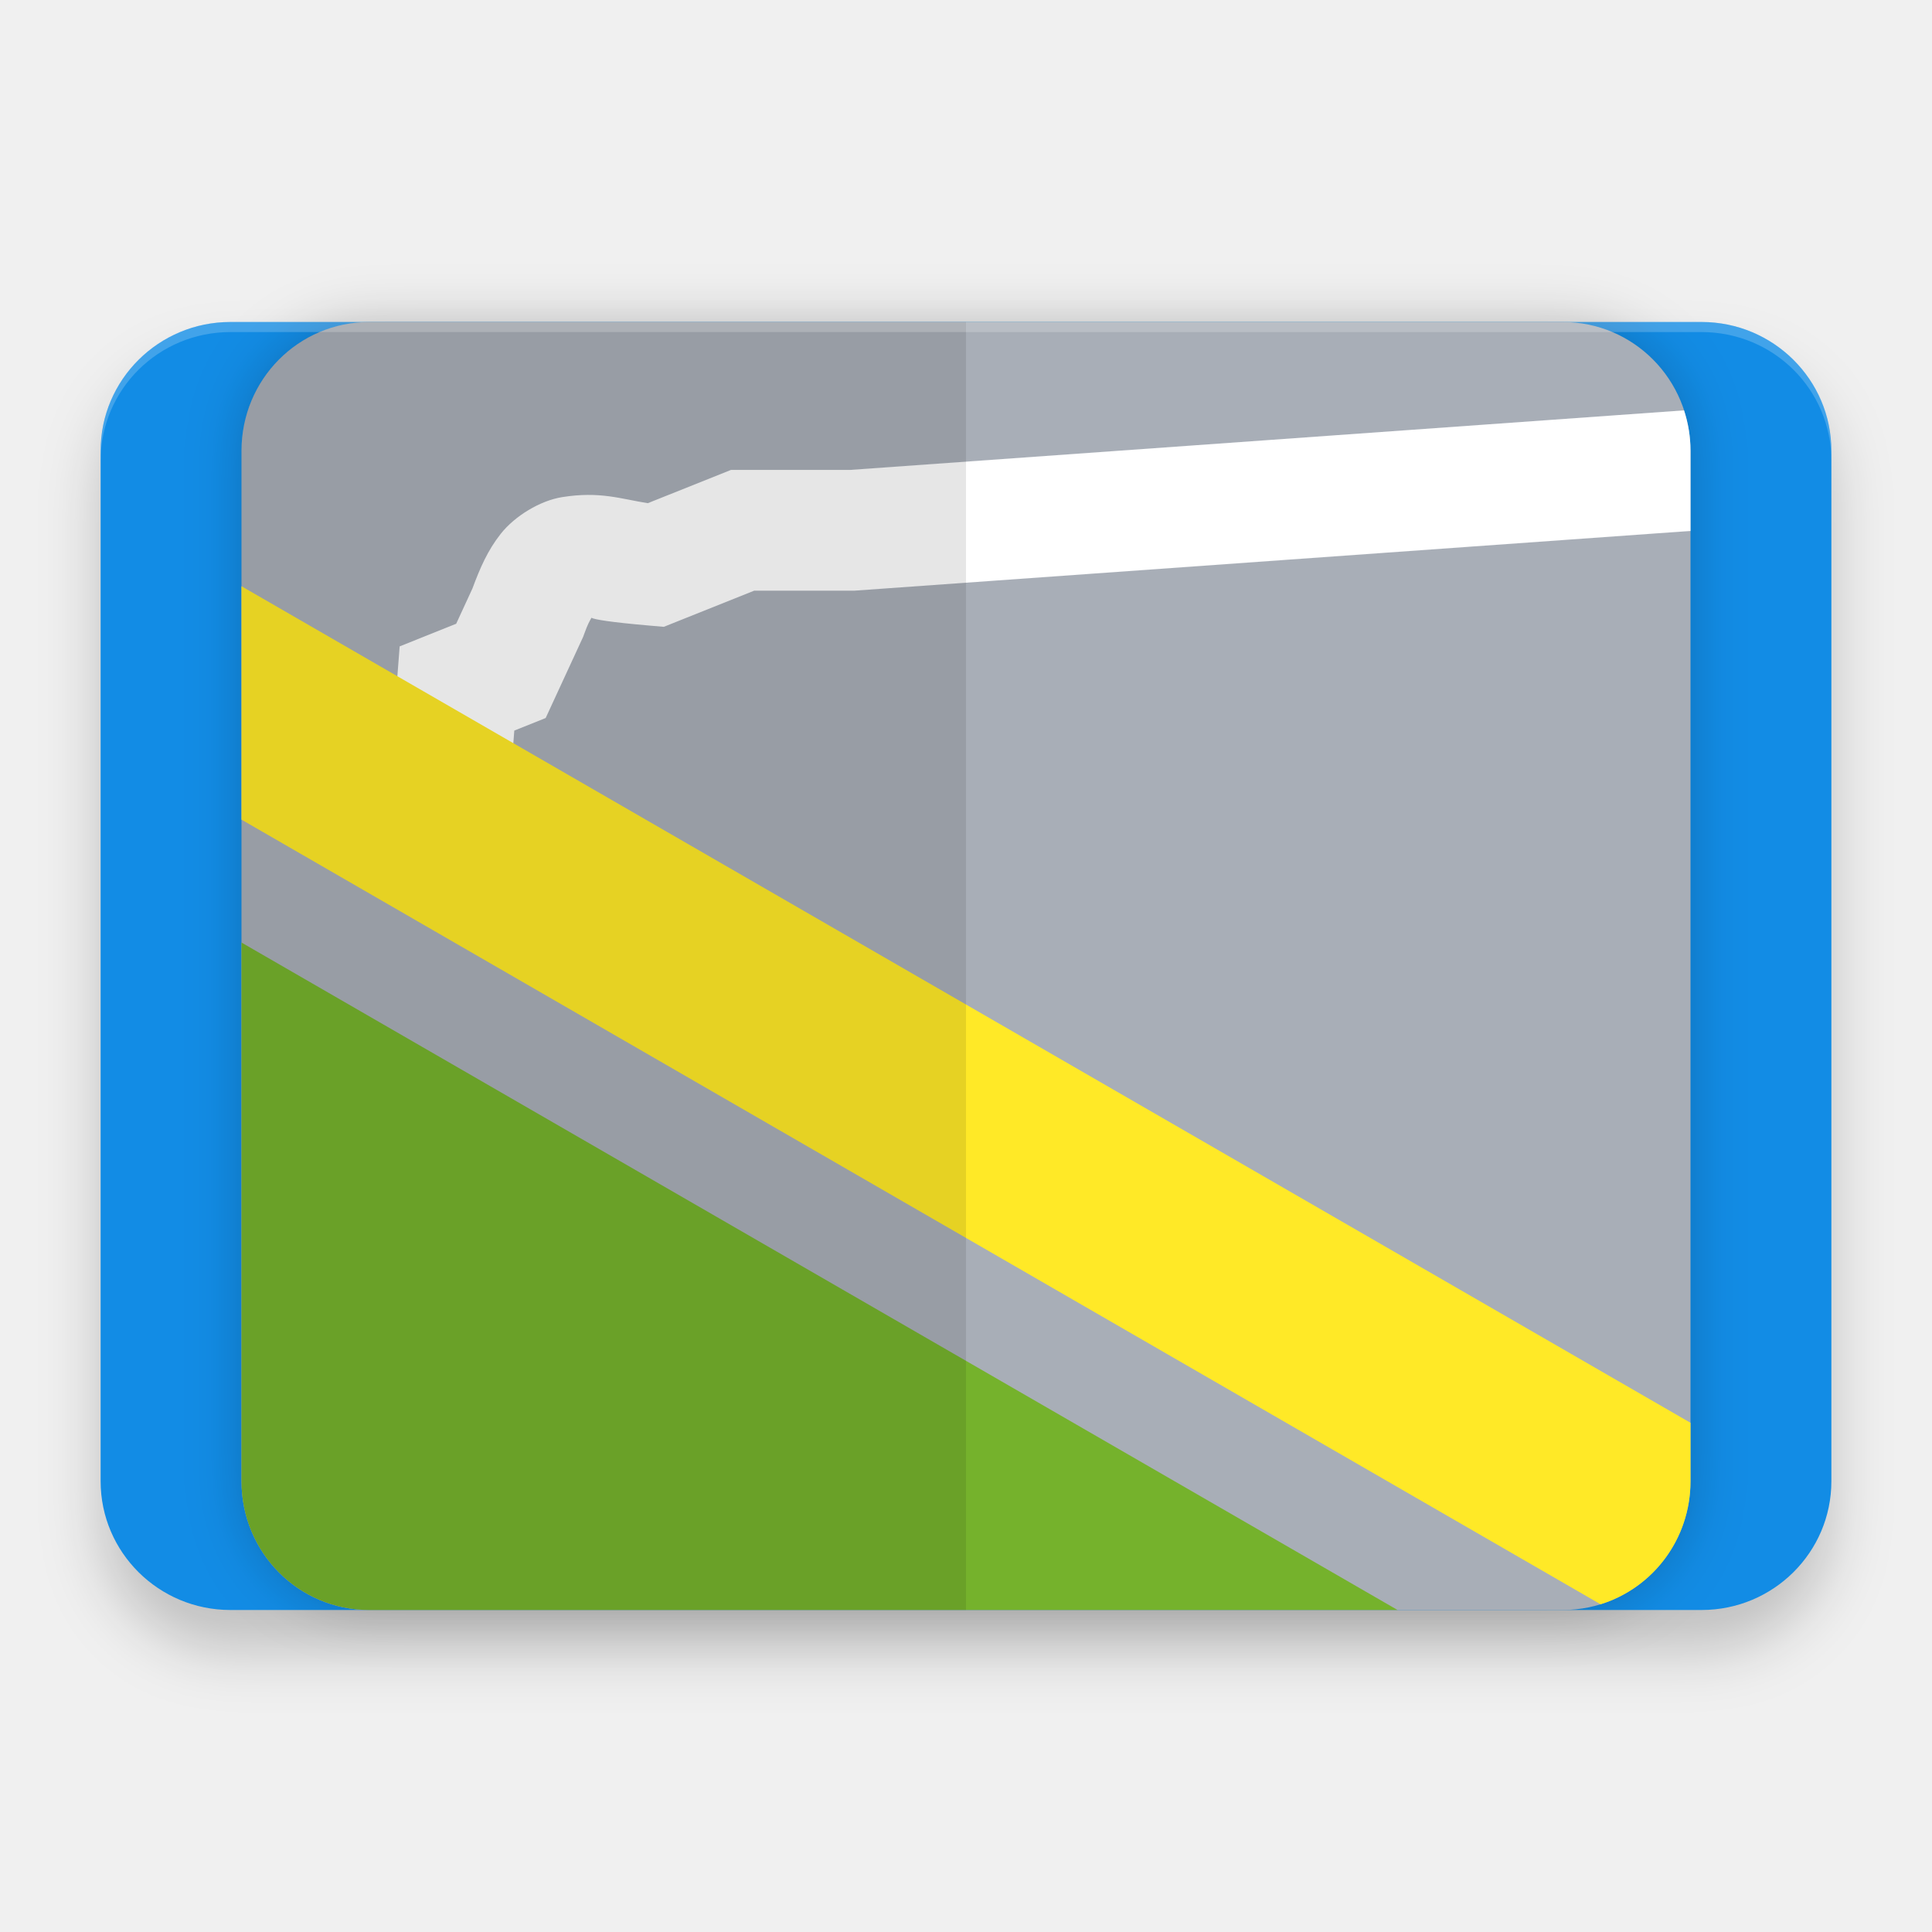
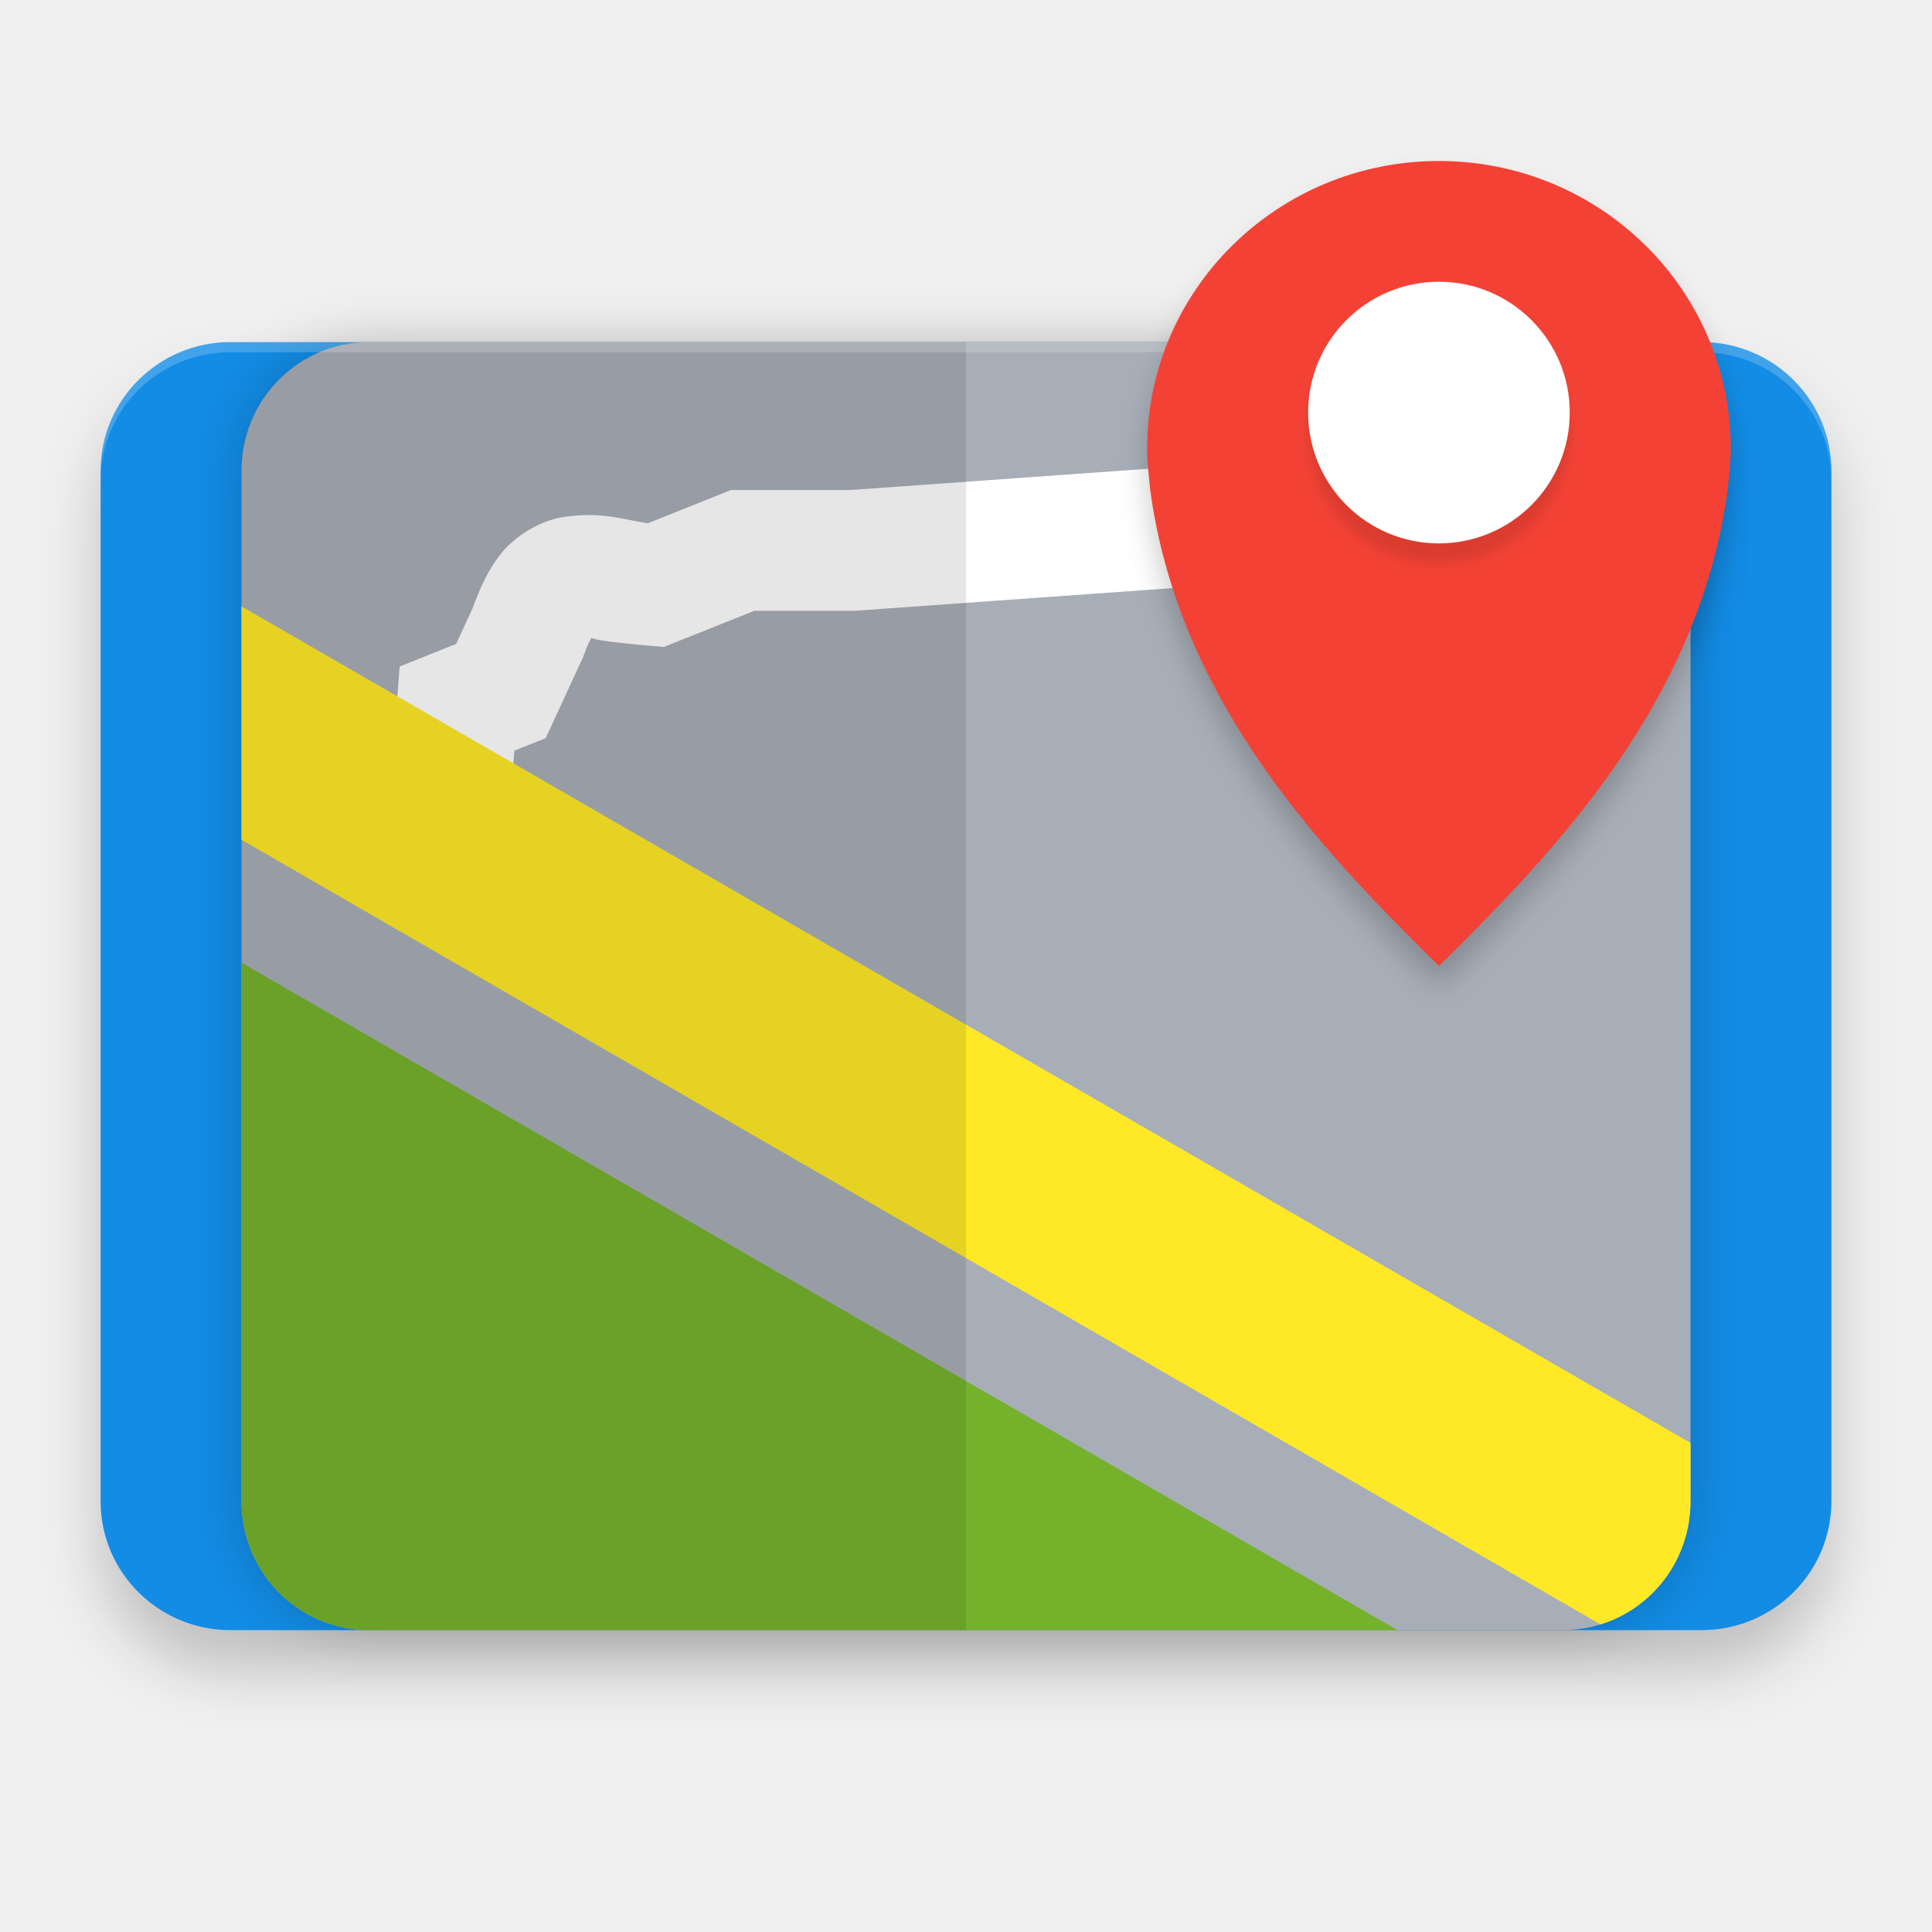
<svg xmlns="http://www.w3.org/2000/svg" width="192" height="192" version="1" id="svg22">
  <defs id="defs26">
    <filter style="color-interpolation-filters:sRGB" id="filter921" x="-0.045" width="1.091" y="-0.051" height="1.102">
      <feGaussianBlur stdDeviation="2.72" id="feGaussianBlur923" />
    </filter>
    <filter style="color-interpolation-filters:sRGB" id="filter848" x="-0.042" width="1.084" y="-0.056" height="1.113">
      <feGaussianBlur stdDeviation="3" id="feGaussianBlur850" />
    </filter>
+     <filter style="color-interpolation-filters:sRGB" id="filter864" x="-0.048" width="1.096" y="-0.048" height="1.096">
+       <feGaussianBlur stdDeviation="0.52" id="feGaussianBlur866" />
+     </filter>
+     <filter style="color-interpolation-filters:sRGB" id="filter880" x="-0.057" width="1.114" y="-0.041" height="1.083">
+       <feGaussianBlur stdDeviation="1.38" id="feGaussianBlur882" />
+     </filter>
  </defs>
-   <rect id="rect880" ry="12.8" rx="12.9" y="36" x="10" height="128" width="172" style="opacity:0.2;fill:#000000;fill-opacity:1;stroke-width:4.283;filter:url(#filter848)" />
-   <rect style="fill:#128ce5;fill-opacity:1;stroke-width:4.283" width="172" height="128" x="10" y="32" rx="12.9" ry="12.8" id="rect4" />
-   <path id="path907" d="M 36.705,32 C 29.666,32 24,37.71 24,44.801 V 147.199 C 24,154.29 29.666,160 36.705,160 H 49.412 87.529 96 h 8.471 38.117 12.707 C 162.334,160 168,154.29 168,147.199 V 44.801 C 168,37.71 162.334,32 155.295,32 H 142.588 104.471 96 87.529 49.412 Z" style="opacity:0.2;fill:#000000;fill-opacity:1;stroke-width:4.251;filter:url(#filter921)" />
-   <path style="fill:#a8aeb7;fill-opacity:1;stroke-width:4.251" d="M 36.705,32 C 29.666,32 24,37.71 24,44.801 V 147.199 C 24,154.29 29.666,160 36.705,160 H 49.412 87.529 96 h 8.471 38.117 12.707 C 162.334,160 168,154.29 168,147.199 V 44.801 C 168,37.71 162.334,32 155.295,32 H 142.588 104.471 96 87.529 49.412 Z" id="path8" />
-   <path style="opacity:1;fill:#75b22c;fill-opacity:1;stroke:none;stroke-width:10;stroke-linecap:round;stroke-linejoin:round;stroke-miterlimit:4;stroke-dasharray:none;stroke-opacity:1" d="M 24,93.67 V 147.199 C 24,154.29 29.666,160 36.705,160 H 49.412 87.529 96 h 8.471 34.418 z" id="rect863" />
-   <path style="color:#000000;font-style:normal;font-variant:normal;font-weight:normal;font-stretch:normal;font-size:medium;line-height:normal;font-family:sans-serif;font-variant-ligatures:normal;font-variant-position:normal;font-variant-caps:normal;font-variant-numeric:normal;font-variant-alternates:normal;font-feature-settings:normal;text-indent:0;text-align:start;text-decoration:none;text-decoration-line:none;text-decoration-style:solid;text-decoration-color:#000000;letter-spacing:normal;word-spacing:normal;text-transform:none;writing-mode:lr-tb;direction:ltr;text-orientation:mixed;dominant-baseline:auto;baseline-shift:baseline;text-anchor:start;white-space:normal;shape-padding:0;clip-rule:nonzero;display:inline;overflow:visible;visibility:visible;opacity:1;isolation:auto;mix-blend-mode:normal;color-interpolation:sRGB;color-interpolation-filters:linearRGB;solid-color:#000000;solid-opacity:1;vector-effect:none;fill:#ffffff;fill-opacity:1;fill-rule:nonzero;stroke:none;stroke-width:12;stroke-linecap:butt;stroke-linejoin:miter;stroke-miterlimit:4;stroke-dasharray:none;stroke-dashoffset:0;stroke-opacity:1;color-rendering:auto;image-rendering:auto;shape-rendering:auto;text-rendering:auto;enable-background:accumulate" d="M 167.357,40.781 84.502,46.699 H 72.645 L 64.375,50.006 c -2.692,-0.426 -4.749,-1.203 -8.516,-0.602 -2.175,0.347 -4.689,1.865 -6.096,3.646 -1.301,1.648 -2.052,3.384 -2.811,5.43 l -1.617,3.508 -5.617,2.248 -1.16,15.076 11.965,0.92 0.588,-7.629 3.117,-1.248 3.729,-8.076 0.086,-0.24 c 0.404,-1.115 0.531,-1.262 0.734,-1.646 0.27,0.167 1.862,0.438 5.768,0.777 l 1.424,0.123 8.986,-3.594 h 9.975 L 168,52.764 v -7.963 c 0,-1.407 -0.23,-2.755 -0.643,-4.02 z" id="path873" />
-   <path style="opacity:1;fill:#ffe927;fill-opacity:1;stroke:none;stroke-width:10;stroke-linecap:round;stroke-linejoin:round;stroke-miterlimit:4;stroke-dasharray:none;stroke-opacity:1" d="M 24,58.26 V 81.455 L 159.061,159.432 C 164.25,157.822 168,152.969 168,147.199 v -5.803 z" id="rect868" />
-   <path id="path860" d="m 96,32 v 12.8 V 147.2 160 H 87.529 49.412 36.706 C 29.667,160 24,154.291 24,147.2 V 44.8 c 0,-7.091 5.667,-12.8 12.706,-12.8 h 12.706 38.118 z" style="opacity:0.1;fill:#000000;stroke-width:4.251" />
-   <path style="fill:#ffffff;fill-opacity:1;stroke-width:4.283;opacity:0.2" d="M 22.9 32 C 15.754 32 10 37.71 10 44.801 L 10 45.801 C 10 38.71 15.754 33 22.9 33 L 169.1 33 C 176.246 33 182 38.71 182 45.801 L 182 44.801 C 182 37.71 176.246 32 169.1 32 L 22.9 32 z " id="rect852" />
+   <rect id="rect880" ry="12.8" rx="12.9" y="38" x="10" height="128" width="172" style="opacity:0.2;fill:#000000;fill-opacity:1;stroke-width:4.283;filter:url(#filter848)" />
+   <rect style="fill:#128ce5;fill-opacity:1;stroke-width:4.283" width="172" height="128" x="10" y="34" rx="12.9" ry="12.8" id="rect4" />
+   <path id="path907" d="M 36.705,34 C 29.666,34 24,39.71 24,46.801 V 149.199 c 0,7.091 5.666,12.801 12.705,12.801 H 49.412 87.529 96 h 8.471 38.117 12.707 c 7.039,0 12.705,-5.71 12.705,-12.801 V 46.801 c 0,-7.091 -5.666,-12.801 -12.705,-12.801 H 142.588 104.471 96 87.529 49.412 Z" style="opacity:0.2;fill:#000000;fill-opacity:1;stroke-width:4.251;filter:url(#filter921)" />
+   <path style="fill:#a8aeb7;fill-opacity:1;stroke-width:4.251" d="M 36.705,34 C 29.666,34 24,39.71 24,46.801 V 149.199 c 0,7.091 5.666,12.801 12.705,12.801 H 49.412 87.529 96 h 8.471 38.117 12.707 c 7.039,0 12.705,-5.71 12.705,-12.801 V 46.801 c 0,-7.091 -5.666,-12.801 -12.705,-12.801 H 142.588 104.471 96 87.529 49.412 Z" id="path8" />
+   <path style="opacity:1;fill:#75b22c;fill-opacity:1;stroke:none;stroke-width:10;stroke-linecap:round;stroke-linejoin:round;stroke-miterlimit:4;stroke-dasharray:none;stroke-opacity:1" d="m 24,95.67 v 53.529 c 0,7.091 5.666,12.801 12.705,12.801 H 49.412 87.529 96 h 8.471 34.418 z" id="rect863" />
+   <path style="color:#000000;font-style:normal;font-variant:normal;font-weight:normal;font-stretch:normal;font-size:medium;line-height:normal;font-family:sans-serif;font-variant-ligatures:normal;font-variant-position:normal;font-variant-caps:normal;font-variant-numeric:normal;font-variant-alternates:normal;font-feature-settings:normal;text-indent:0;text-align:start;text-decoration:none;text-decoration-line:none;text-decoration-style:solid;text-decoration-color:#000000;letter-spacing:normal;word-spacing:normal;text-transform:none;writing-mode:lr-tb;direction:ltr;text-orientation:mixed;dominant-baseline:auto;baseline-shift:baseline;text-anchor:start;white-space:normal;shape-padding:0;clip-rule:nonzero;display:inline;overflow:visible;visibility:visible;opacity:1;isolation:auto;mix-blend-mode:normal;color-interpolation:sRGB;color-interpolation-filters:linearRGB;solid-color:#000000;solid-opacity:1;vector-effect:none;fill:#ffffff;fill-opacity:1;fill-rule:nonzero;stroke:none;stroke-width:12;stroke-linecap:butt;stroke-linejoin:miter;stroke-miterlimit:4;stroke-dasharray:none;stroke-dashoffset:0;stroke-opacity:1;color-rendering:auto;image-rendering:auto;shape-rendering:auto;text-rendering:auto;enable-background:accumulate" d="M 167.357,42.781 84.502,48.699 H 72.645 L 64.375,52.006 c -2.692,-0.426 -4.749,-1.203 -8.516,-0.602 -2.175,0.347 -4.689,1.865 -6.096,3.646 -1.301,1.648 -2.052,3.384 -2.811,5.43 l -1.617,3.508 -5.617,2.248 -1.16,15.076 11.965,0.92 0.588,-7.629 3.117,-1.248 3.729,-8.076 0.086,-0.24 c 0.404,-1.115 0.531,-1.262 0.734,-1.646 0.27,0.167 1.862,0.438 5.768,0.777 l 1.424,0.123 8.986,-3.594 h 9.975 L 168,54.764 v -7.963 c 0,-1.407 -0.23,-2.755 -0.643,-4.02 z" id="path873" />
+   <path style="opacity:1;fill:#ffe927;fill-opacity:1;stroke:none;stroke-width:10;stroke-linecap:round;stroke-linejoin:round;stroke-miterlimit:4;stroke-dasharray:none;stroke-opacity:1" d="M 24,60.26 V 83.455 L 159.061,161.432 C 164.25,159.822 168,154.969 168,149.199 v -5.803 z" id="rect868" />
+   <path id="path860" d="m 96,34 v 12.8 102.4 12.8 H 87.529 49.412 36.706 C 29.667,162 24,156.291 24,149.2 V 46.8 c 0,-7.091 5.667,-12.8 12.706,-12.8 h 12.706 38.118 z" style="opacity:0.1;fill:#000000;stroke-width:4.251" />
+   <path style="opacity:0.2;fill:#ffffff;fill-opacity:1;stroke-width:4.283" d="M 22.9,34 C 15.754,34 10,39.71 10,46.801 v 1 c 0,-7.091 5.754,-12.801 12.9,-12.801 H 169.1 c 7.147,0 12.9,5.71 12.9,12.801 v -1 c 0,-7.091 -5.754,-12.801 -12.9,-12.801 z" id="rect852" />
+   <path d="M 143,18 C 126.984,18 114,30.788 114,46.564 c 0,0.986 0.082,1.896 0.181,2.856 0.08,0.956 0.208,1.92 0.363,2.856 3.321,20.078 16.857,34.298 28.457,45.723 11.6,-11.426 25.136,-25.643 28.457,-45.723 0.155,-0.936 0.283,-1.901 0.363,-2.856 C 171.918,48.46 172,47.55 172,46.564 172,30.789 159.016,18 143,18 Z" id="path848" style="opacity:0.2;fill:#000000;stroke-width:2.42;filter:url(#filter880)" />
+   <path style="fill:#f34235;stroke-width:2.42" id="path20" d="M 143,16 C 126.984,16 114,28.788 114,44.564 c 0,0.986 0.082,1.896 0.181,2.856 0.08,0.956 0.208,1.92 0.363,2.856 3.321,20.078 16.857,34.298 28.457,45.723 11.6,-11.426 25.136,-25.643 28.457,-45.723 0.155,-0.936 0.283,-1.901 0.363,-2.856 C 171.918,46.46 172,45.55 172,44.564 172,28.789 159.016,16 143,16 Z" />
+   <path d="m 143,30 c 7.18,0 13,5.82 13,13 0,7.18 -5.82,13 -13,13 -7.18,0 -13,-5.82 -13,-13 0,-7.18 5.82,-13 13,-13 z" id="path850" style="opacity:0.1;fill:#000000;stroke-width:2.6;filter:url(#filter864)" />
+   <path style="fill:#ffffff;stroke-width:2.6" id="path24" d="m 143,28 c 7.18,0 13,5.82 13,13 0,7.18 -5.82,13 -13,13 -7.18,0 -13,-5.82 -13,-13 0,-7.18 5.82,-13 13,-13 z" />
</svg>
